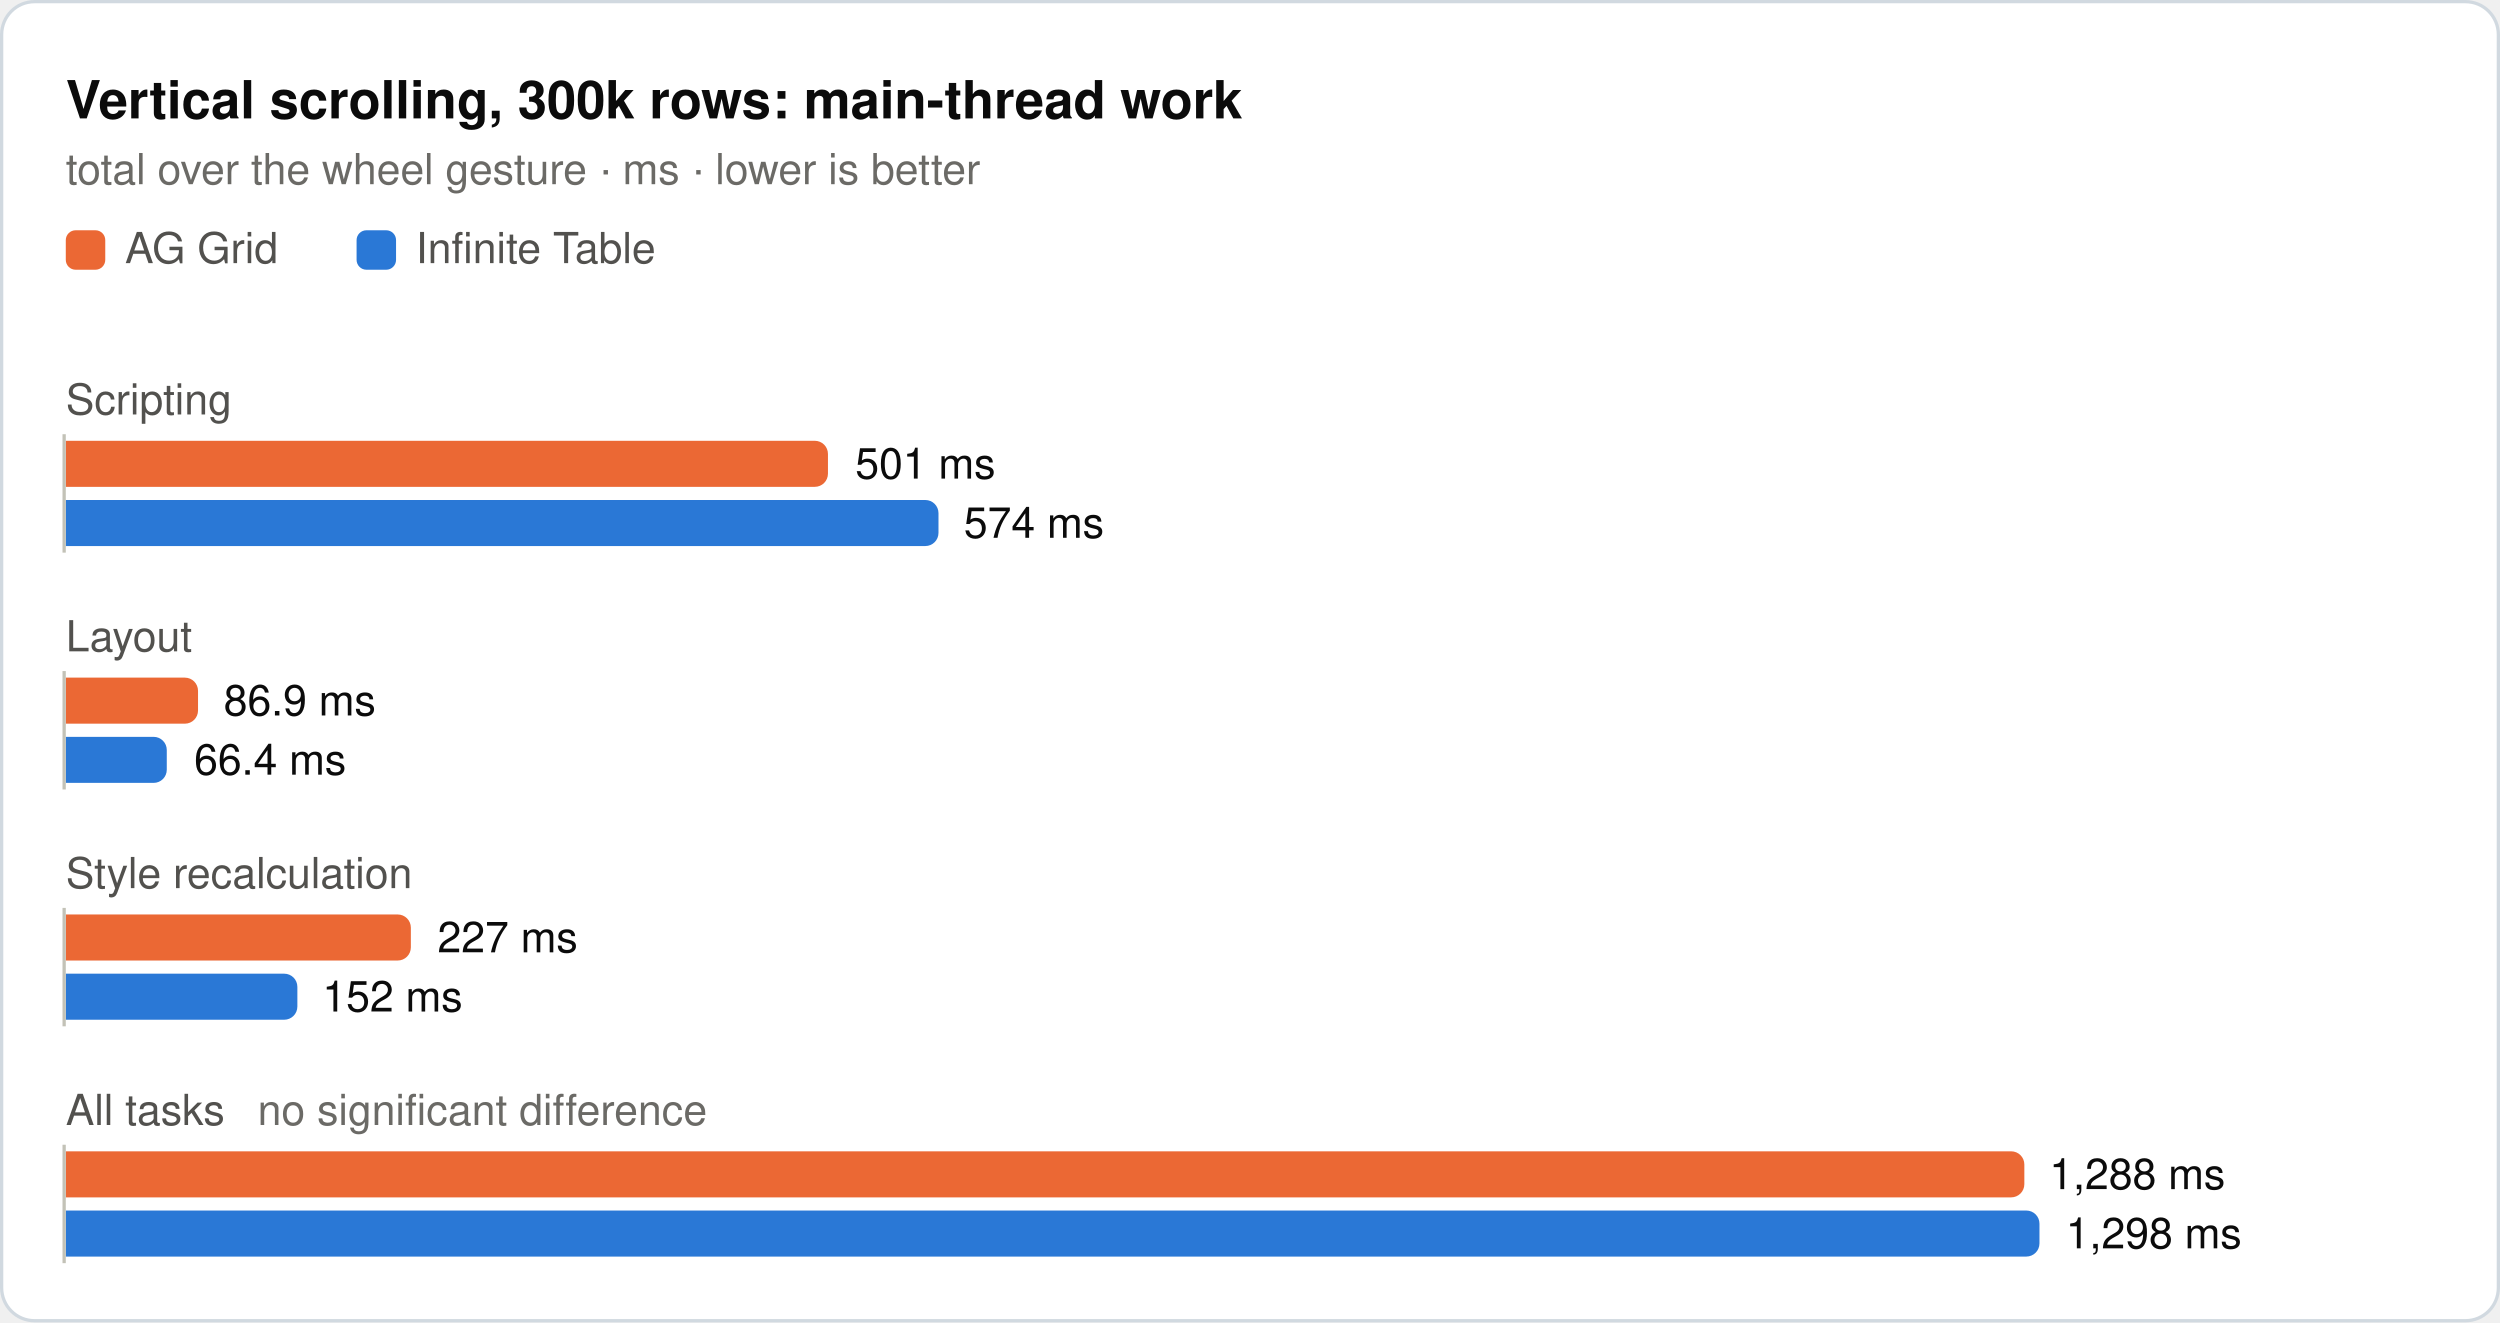
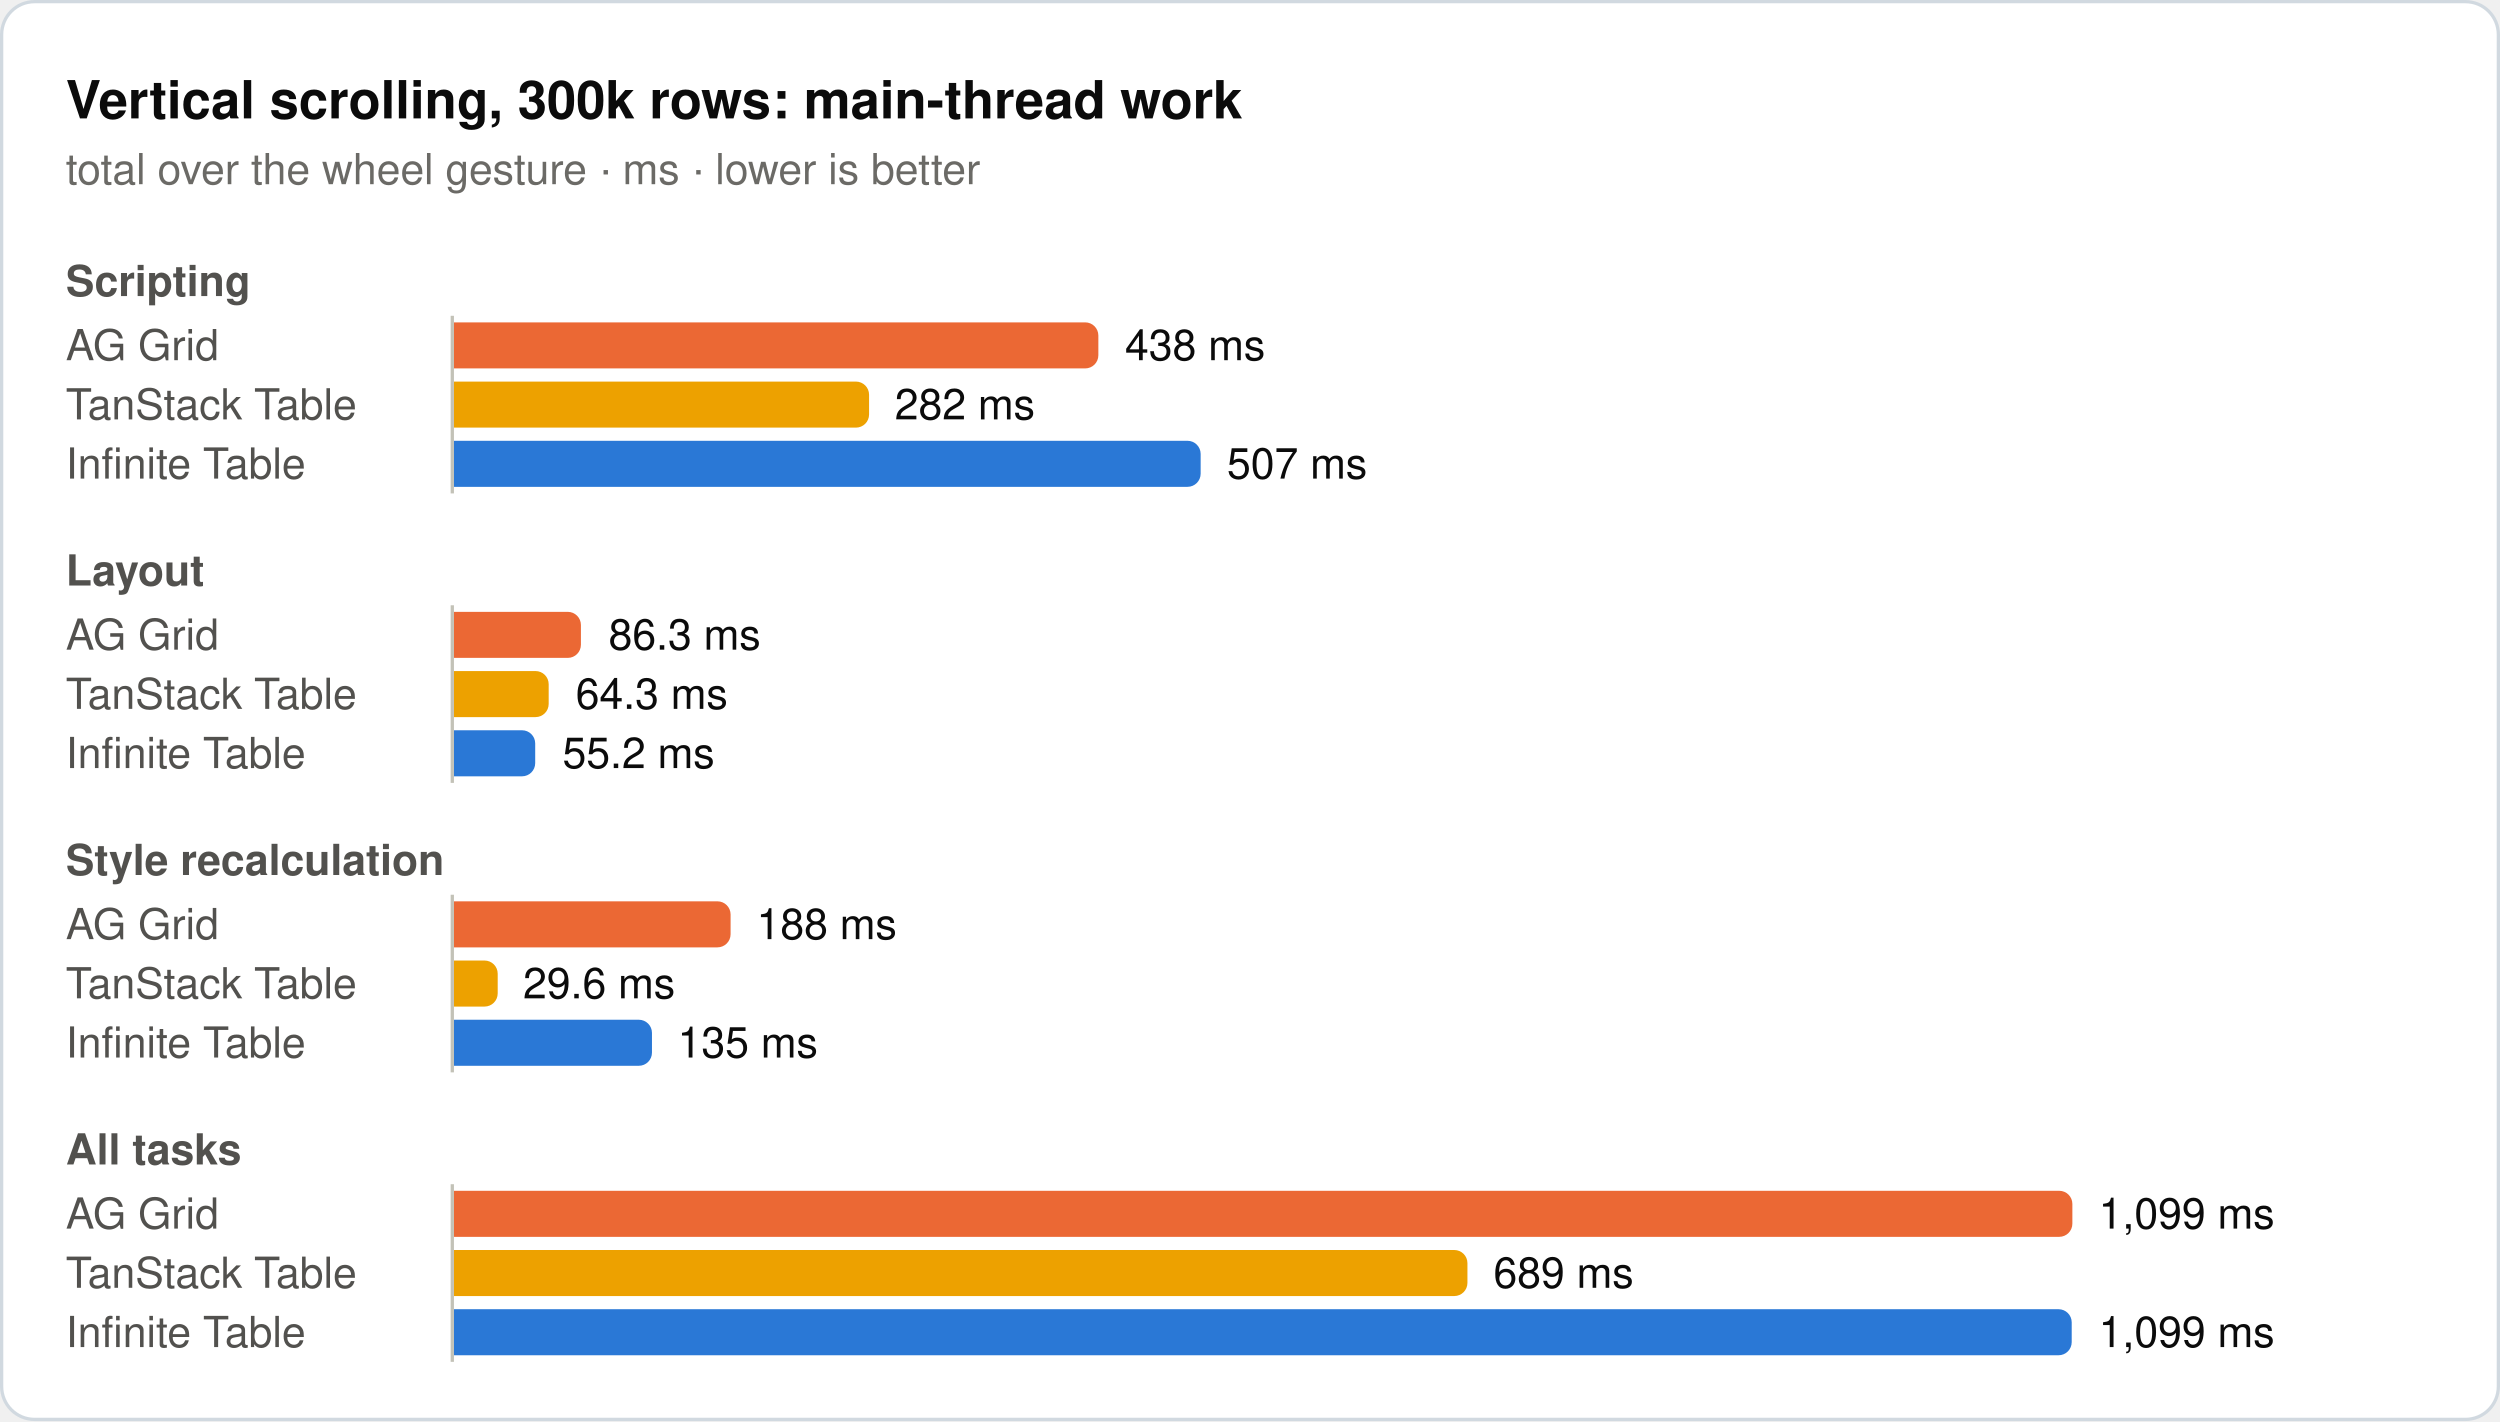
- <svg xmlns="http://www.w3.org/2000/svg" width="760" height="402" viewBox="0 0 760 402" role="img">
-   <rect x="0.5" y="0.5" width="759" height="401" rx="10" fill="#ffffff" stroke="#d1d9e0" />
+ <svg xmlns="http://www.w3.org/2000/svg" width="760" height="432" viewBox="0 0 760 432" role="img">
+   <rect x="0.5" y="0.5" width="759" height="431" rx="10" fill="#ffffff" stroke="#d1d9e0" />
  <text x="20" y="36" font-family="system-ui, -apple-system, 'Segoe UI', Helvetica, Arial, sans-serif" font-size="16" font-weight="600" fill="#0b0b0b">Vertical scrolling, 300k rows: main-thread work</text>
  <text x="20" y="56" font-family="system-ui, -apple-system, 'Segoe UI', Helvetica, Arial, sans-serif" font-size="13" fill="#6b6a66">total over the wheel gesture · ms · lower is better</text>
-   <rect x="20" y="70" width="12" height="12" rx="3" fill="#eb6834" />
-   <text x="38" y="80" font-family="system-ui, -apple-system, 'Segoe UI', Helvetica, Arial, sans-serif" font-size="13" fill="#52514e">AG Grid</text>
-   <rect x="108.4" y="70" width="12" height="12" rx="3" fill="#2a78d6" />
-   <text x="126.4" y="80" font-family="system-ui, -apple-system, 'Segoe UI', Helvetica, Arial, sans-serif" font-size="13" fill="#52514e">Infinite Table</text>
-   <text x="20" y="126" font-family="system-ui, -apple-system, 'Segoe UI', Helvetica, Arial, sans-serif" font-size="13" fill="#52514e">Scripting</text>
-   <path d="M20,134H247.7a4,4 0 0 1 4,4V144a4,4 0 0 1 -4,4H20Z" fill="#eb6834" />
-   <text x="260" y="145.5" font-family="system-ui, -apple-system, 'Segoe UI', Helvetica, Arial, sans-serif" font-size="13" fill="#0b0b0b">501 ms</text>
-   <path d="M20,152H281.3a4,4 0 0 1 4,4V162a4,4 0 0 1 -4,4H20Z" fill="#2a78d6" />
-   <text x="293" y="163.5" font-family="system-ui, -apple-system, 'Segoe UI', Helvetica, Arial, sans-serif" font-size="13" fill="#0b0b0b">574 ms</text>
-   <line x1="19.5" y1="132" x2="19.5" y2="168" stroke="#c3c2b7" stroke-width="1" />
-   <text x="20" y="198" font-family="system-ui, -apple-system, 'Segoe UI', Helvetica, Arial, sans-serif" font-size="13" fill="#52514e">Layout</text>
-   <path d="M20,206H56.2a4,4 0 0 1 4,4V216a4,4 0 0 1 -4,4H20Z" fill="#eb6834" />
-   <text x="68" y="217.5" font-family="system-ui, -apple-system, 'Segoe UI', Helvetica, Arial, sans-serif" font-size="13" fill="#0b0b0b">86.9 ms</text>
-   <path d="M20,224H46.7a4,4 0 0 1 4,4V234a4,4 0 0 1 -4,4H20Z" fill="#2a78d6" />
-   <text x="59" y="235.5" font-family="system-ui, -apple-system, 'Segoe UI', Helvetica, Arial, sans-serif" font-size="13" fill="#0b0b0b">66.4 ms</text>
-   <line x1="19.5" y1="204" x2="19.5" y2="240" stroke="#c3c2b7" stroke-width="1" />
-   <text x="20" y="270" font-family="system-ui, -apple-system, 'Segoe UI', Helvetica, Arial, sans-serif" font-size="13" fill="#52514e">Style recalculation</text>
-   <path d="M20,278H120.9a4,4 0 0 1 4,4V288a4,4 0 0 1 -4,4H20Z" fill="#eb6834" />
-   <text x="133" y="289.5" font-family="system-ui, -apple-system, 'Segoe UI', Helvetica, Arial, sans-serif" font-size="13" fill="#0b0b0b">227 ms</text>
-   <path d="M20,296H86.4a4,4 0 0 1 4,4V306a4,4 0 0 1 -4,4H20Z" fill="#2a78d6" />
-   <text x="98" y="307.5" font-family="system-ui, -apple-system, 'Segoe UI', Helvetica, Arial, sans-serif" font-size="13" fill="#0b0b0b">152 ms</text>
-   <line x1="19.5" y1="276" x2="19.5" y2="312" stroke="#c3c2b7" stroke-width="1" />
-   <text x="20" y="342" font-family="system-ui, -apple-system, 'Segoe UI', Helvetica, Arial, sans-serif" font-size="13" fill="#52514e">All tasks<tspan dx="10" fill="#6b6a66">no significant difference</tspan>
-   </text>
-   <path d="M20,350H611.4a4,4 0 0 1 4,4V360a4,4 0 0 1 -4,4H20Z" fill="#eb6834" />
-   <text x="623" y="361.5" font-family="system-ui, -apple-system, 'Segoe UI', Helvetica, Arial, sans-serif" font-size="13" fill="#0b0b0b">1,288 ms</text>
-   <path d="M20,368H616a4,4 0 0 1 4,4V378a4,4 0 0 1 -4,4H20Z" fill="#2a78d6" />
-   <text x="628" y="379.5" font-family="system-ui, -apple-system, 'Segoe UI', Helvetica, Arial, sans-serif" font-size="13" fill="#0b0b0b">1,298 ms</text>
-   <line x1="19.5" y1="348" x2="19.5" y2="384" stroke="#c3c2b7" stroke-width="1" />
+   <text x="20" y="90" font-family="system-ui, -apple-system, 'Segoe UI', Helvetica, Arial, sans-serif" font-size="13" font-weight="600" fill="#52514e">Scripting</text>
+   <text x="20" y="109.5" font-family="system-ui, -apple-system, 'Segoe UI', Helvetica, Arial, sans-serif" font-size="13" fill="#52514e">AG Grid</text>
+   <path d="M138,98H329.9a4,4 0 0 1 4,4V108a4,4 0 0 1 -4,4H138Z" fill="#eb6834" />
+   <text x="342" y="109.5" font-family="system-ui, -apple-system, 'Segoe UI', Helvetica, Arial, sans-serif" font-size="13" fill="#0b0b0b">438 ms</text>
+   <text x="20" y="127.5" font-family="system-ui, -apple-system, 'Segoe UI', Helvetica, Arial, sans-serif" font-size="13" fill="#52514e">TanStack Table</text>
+   <path d="M138,116H260.2a4,4 0 0 1 4,4V126a4,4 0 0 1 -4,4H138Z" fill="#eda100" />
+   <text x="272" y="127.5" font-family="system-ui, -apple-system, 'Segoe UI', Helvetica, Arial, sans-serif" font-size="13" fill="#0b0b0b">282 ms</text>
+   <text x="20" y="145.5" font-family="system-ui, -apple-system, 'Segoe UI', Helvetica, Arial, sans-serif" font-size="13" fill="#52514e">Infinite Table</text>
+   <path d="M138,134H361a4,4 0 0 1 4,4V144a4,4 0 0 1 -4,4H138Z" fill="#2a78d6" />
+   <text x="373" y="145.5" font-family="system-ui, -apple-system, 'Segoe UI', Helvetica, Arial, sans-serif" font-size="13" fill="#0b0b0b">507 ms</text>
+   <line x1="137.5" y1="96" x2="137.5" y2="150" stroke="#c3c2b7" stroke-width="1" />
+   <text x="20" y="178" font-family="system-ui, -apple-system, 'Segoe UI', Helvetica, Arial, sans-serif" font-size="13" font-weight="600" fill="#52514e">Layout</text>
+   <text x="20" y="197.5" font-family="system-ui, -apple-system, 'Segoe UI', Helvetica, Arial, sans-serif" font-size="13" fill="#52514e">AG Grid</text>
+   <path d="M138,186H172.6a4,4 0 0 1 4,4V196a4,4 0 0 1 -4,4H138Z" fill="#eb6834" />
+   <text x="185" y="197.5" font-family="system-ui, -apple-system, 'Segoe UI', Helvetica, Arial, sans-serif" font-size="13" fill="#0b0b0b">86.3 ms</text>
+   <text x="20" y="215.5" font-family="system-ui, -apple-system, 'Segoe UI', Helvetica, Arial, sans-serif" font-size="13" fill="#52514e">TanStack Table</text>
+   <path d="M138,204H162.8a4,4 0 0 1 4,4V214a4,4 0 0 1 -4,4H138Z" fill="#eda100" />
+   <text x="175" y="215.5" font-family="system-ui, -apple-system, 'Segoe UI', Helvetica, Arial, sans-serif" font-size="13" fill="#0b0b0b">64.3 ms</text>
+   <text x="20" y="233.5" font-family="system-ui, -apple-system, 'Segoe UI', Helvetica, Arial, sans-serif" font-size="13" fill="#52514e">Infinite Table</text>
+   <path d="M138,222H158.7a4,4 0 0 1 4,4V232a4,4 0 0 1 -4,4H138Z" fill="#2a78d6" />
+   <text x="171" y="233.5" font-family="system-ui, -apple-system, 'Segoe UI', Helvetica, Arial, sans-serif" font-size="13" fill="#0b0b0b">55.2 ms</text>
+   <line x1="137.5" y1="184" x2="137.5" y2="238" stroke="#c3c2b7" stroke-width="1" />
+   <text x="20" y="266" font-family="system-ui, -apple-system, 'Segoe UI', Helvetica, Arial, sans-serif" font-size="13" font-weight="600" fill="#52514e">Style recalculation</text>
+   <text x="20" y="285.5" font-family="system-ui, -apple-system, 'Segoe UI', Helvetica, Arial, sans-serif" font-size="13" fill="#52514e">AG Grid</text>
+   <path d="M138,274H218.1a4,4 0 0 1 4,4V284a4,4 0 0 1 -4,4H138Z" fill="#eb6834" />
+   <text x="230" y="285.5" font-family="system-ui, -apple-system, 'Segoe UI', Helvetica, Arial, sans-serif" font-size="13" fill="#0b0b0b">188 ms</text>
+   <text x="20" y="303.5" font-family="system-ui, -apple-system, 'Segoe UI', Helvetica, Arial, sans-serif" font-size="13" fill="#52514e">TanStack Table</text>
+   <path d="M138,292H147.3a4,4 0 0 1 4,4V302a4,4 0 0 1 -4,4H138Z" fill="#eda100" />
+   <text x="159" y="303.5" font-family="system-ui, -apple-system, 'Segoe UI', Helvetica, Arial, sans-serif" font-size="13" fill="#0b0b0b">29.6 ms</text>
+   <text x="20" y="321.5" font-family="system-ui, -apple-system, 'Segoe UI', Helvetica, Arial, sans-serif" font-size="13" fill="#52514e">Infinite Table</text>
+   <path d="M138,310H194.2a4,4 0 0 1 4,4V320a4,4 0 0 1 -4,4H138Z" fill="#2a78d6" />
+   <text x="206" y="321.5" font-family="system-ui, -apple-system, 'Segoe UI', Helvetica, Arial, sans-serif" font-size="13" fill="#0b0b0b">135 ms</text>
+   <line x1="137.5" y1="272" x2="137.5" y2="326" stroke="#c3c2b7" stroke-width="1" />
+   <text x="20" y="354" font-family="system-ui, -apple-system, 'Segoe UI', Helvetica, Arial, sans-serif" font-size="13" font-weight="600" fill="#52514e">All tasks</text>
+   <text x="20" y="373.5" font-family="system-ui, -apple-system, 'Segoe UI', Helvetica, Arial, sans-serif" font-size="13" fill="#52514e">AG Grid</text>
+   <path d="M138,362H626a4,4 0 0 1 4,4V372a4,4 0 0 1 -4,4H138Z" fill="#eb6834" />
+   <text x="638" y="373.5" font-family="system-ui, -apple-system, 'Segoe UI', Helvetica, Arial, sans-serif" font-size="13" fill="#0b0b0b">1,099 ms</text>
+   <text x="20" y="391.5" font-family="system-ui, -apple-system, 'Segoe UI', Helvetica, Arial, sans-serif" font-size="13" fill="#52514e">TanStack Table</text>
+   <path d="M138,380H442.1a4,4 0 0 1 4,4V390a4,4 0 0 1 -4,4H138Z" fill="#eda100" />
+   <text x="454" y="391.5" font-family="system-ui, -apple-system, 'Segoe UI', Helvetica, Arial, sans-serif" font-size="13" fill="#0b0b0b">689 ms</text>
+   <text x="20" y="409.5" font-family="system-ui, -apple-system, 'Segoe UI', Helvetica, Arial, sans-serif" font-size="13" fill="#52514e">Infinite Table</text>
+   <path d="M138,398H625.8a4,4 0 0 1 4,4V408a4,4 0 0 1 -4,4H138Z" fill="#2a78d6" />
+   <text x="638" y="409.5" font-family="system-ui, -apple-system, 'Segoe UI', Helvetica, Arial, sans-serif" font-size="13" fill="#0b0b0b">1,099 ms</text>
+   <line x1="137.5" y1="360" x2="137.5" y2="414" stroke="#c3c2b7" stroke-width="1" />
</svg>
